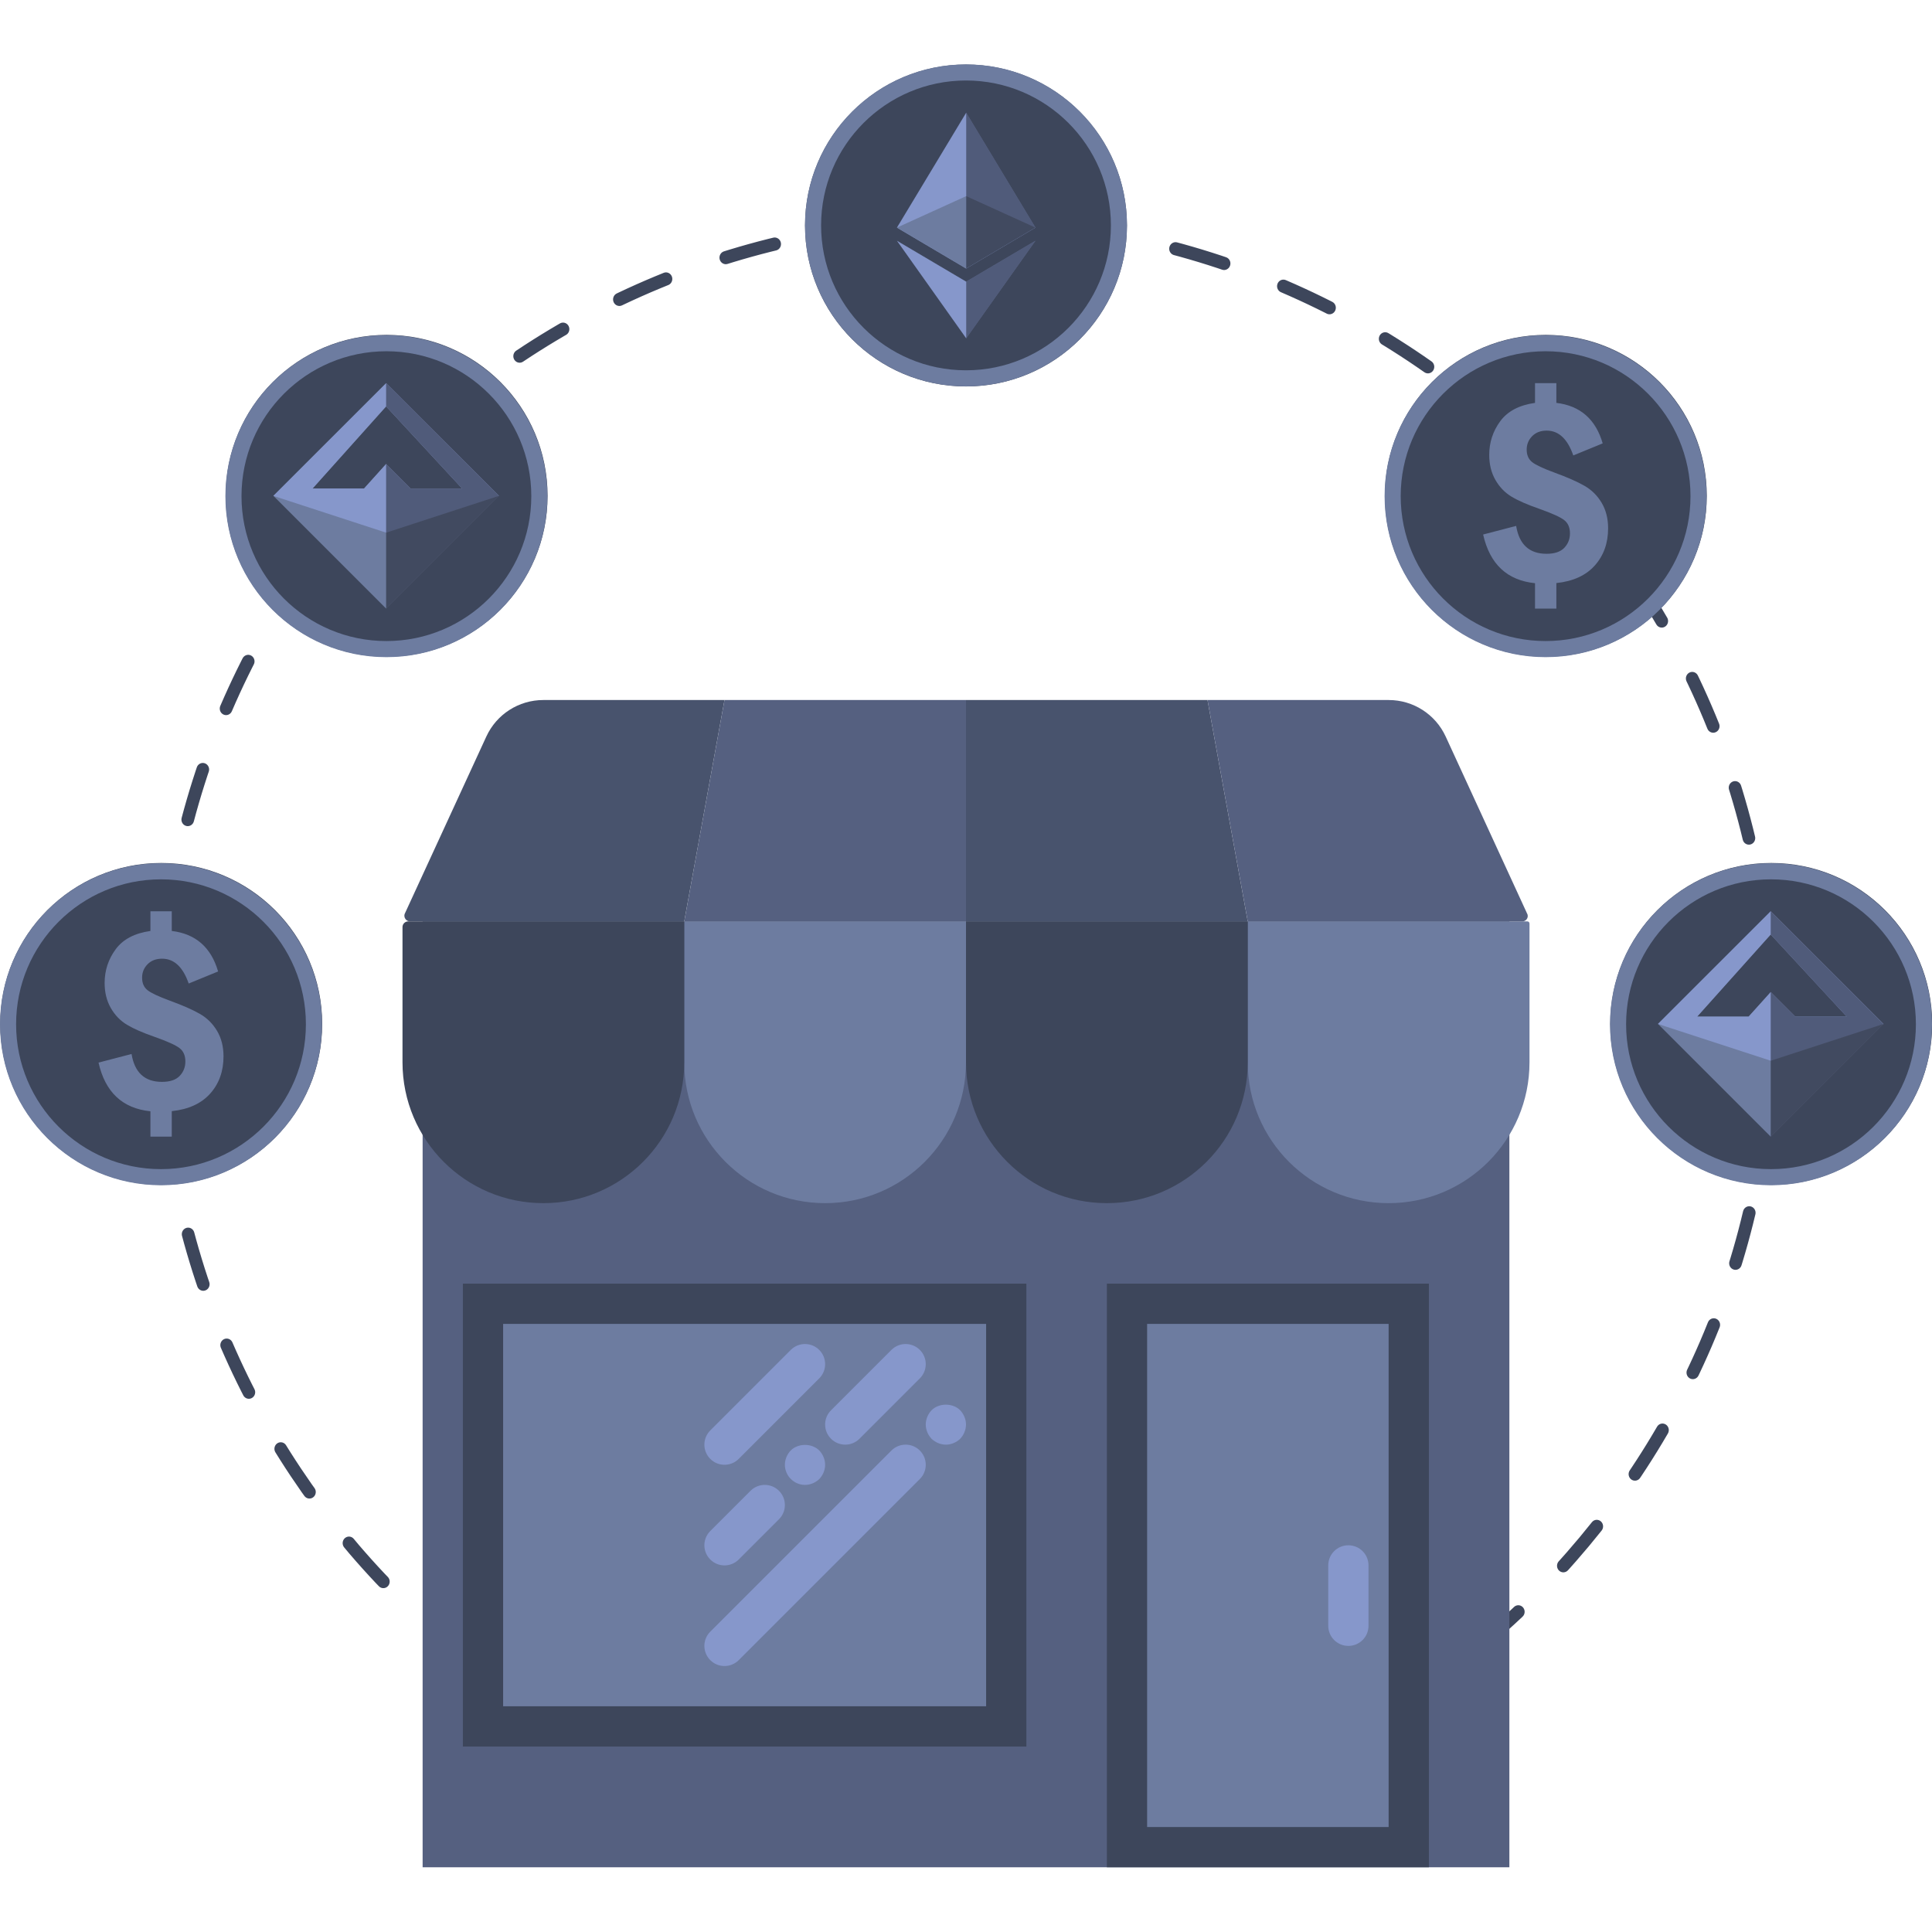
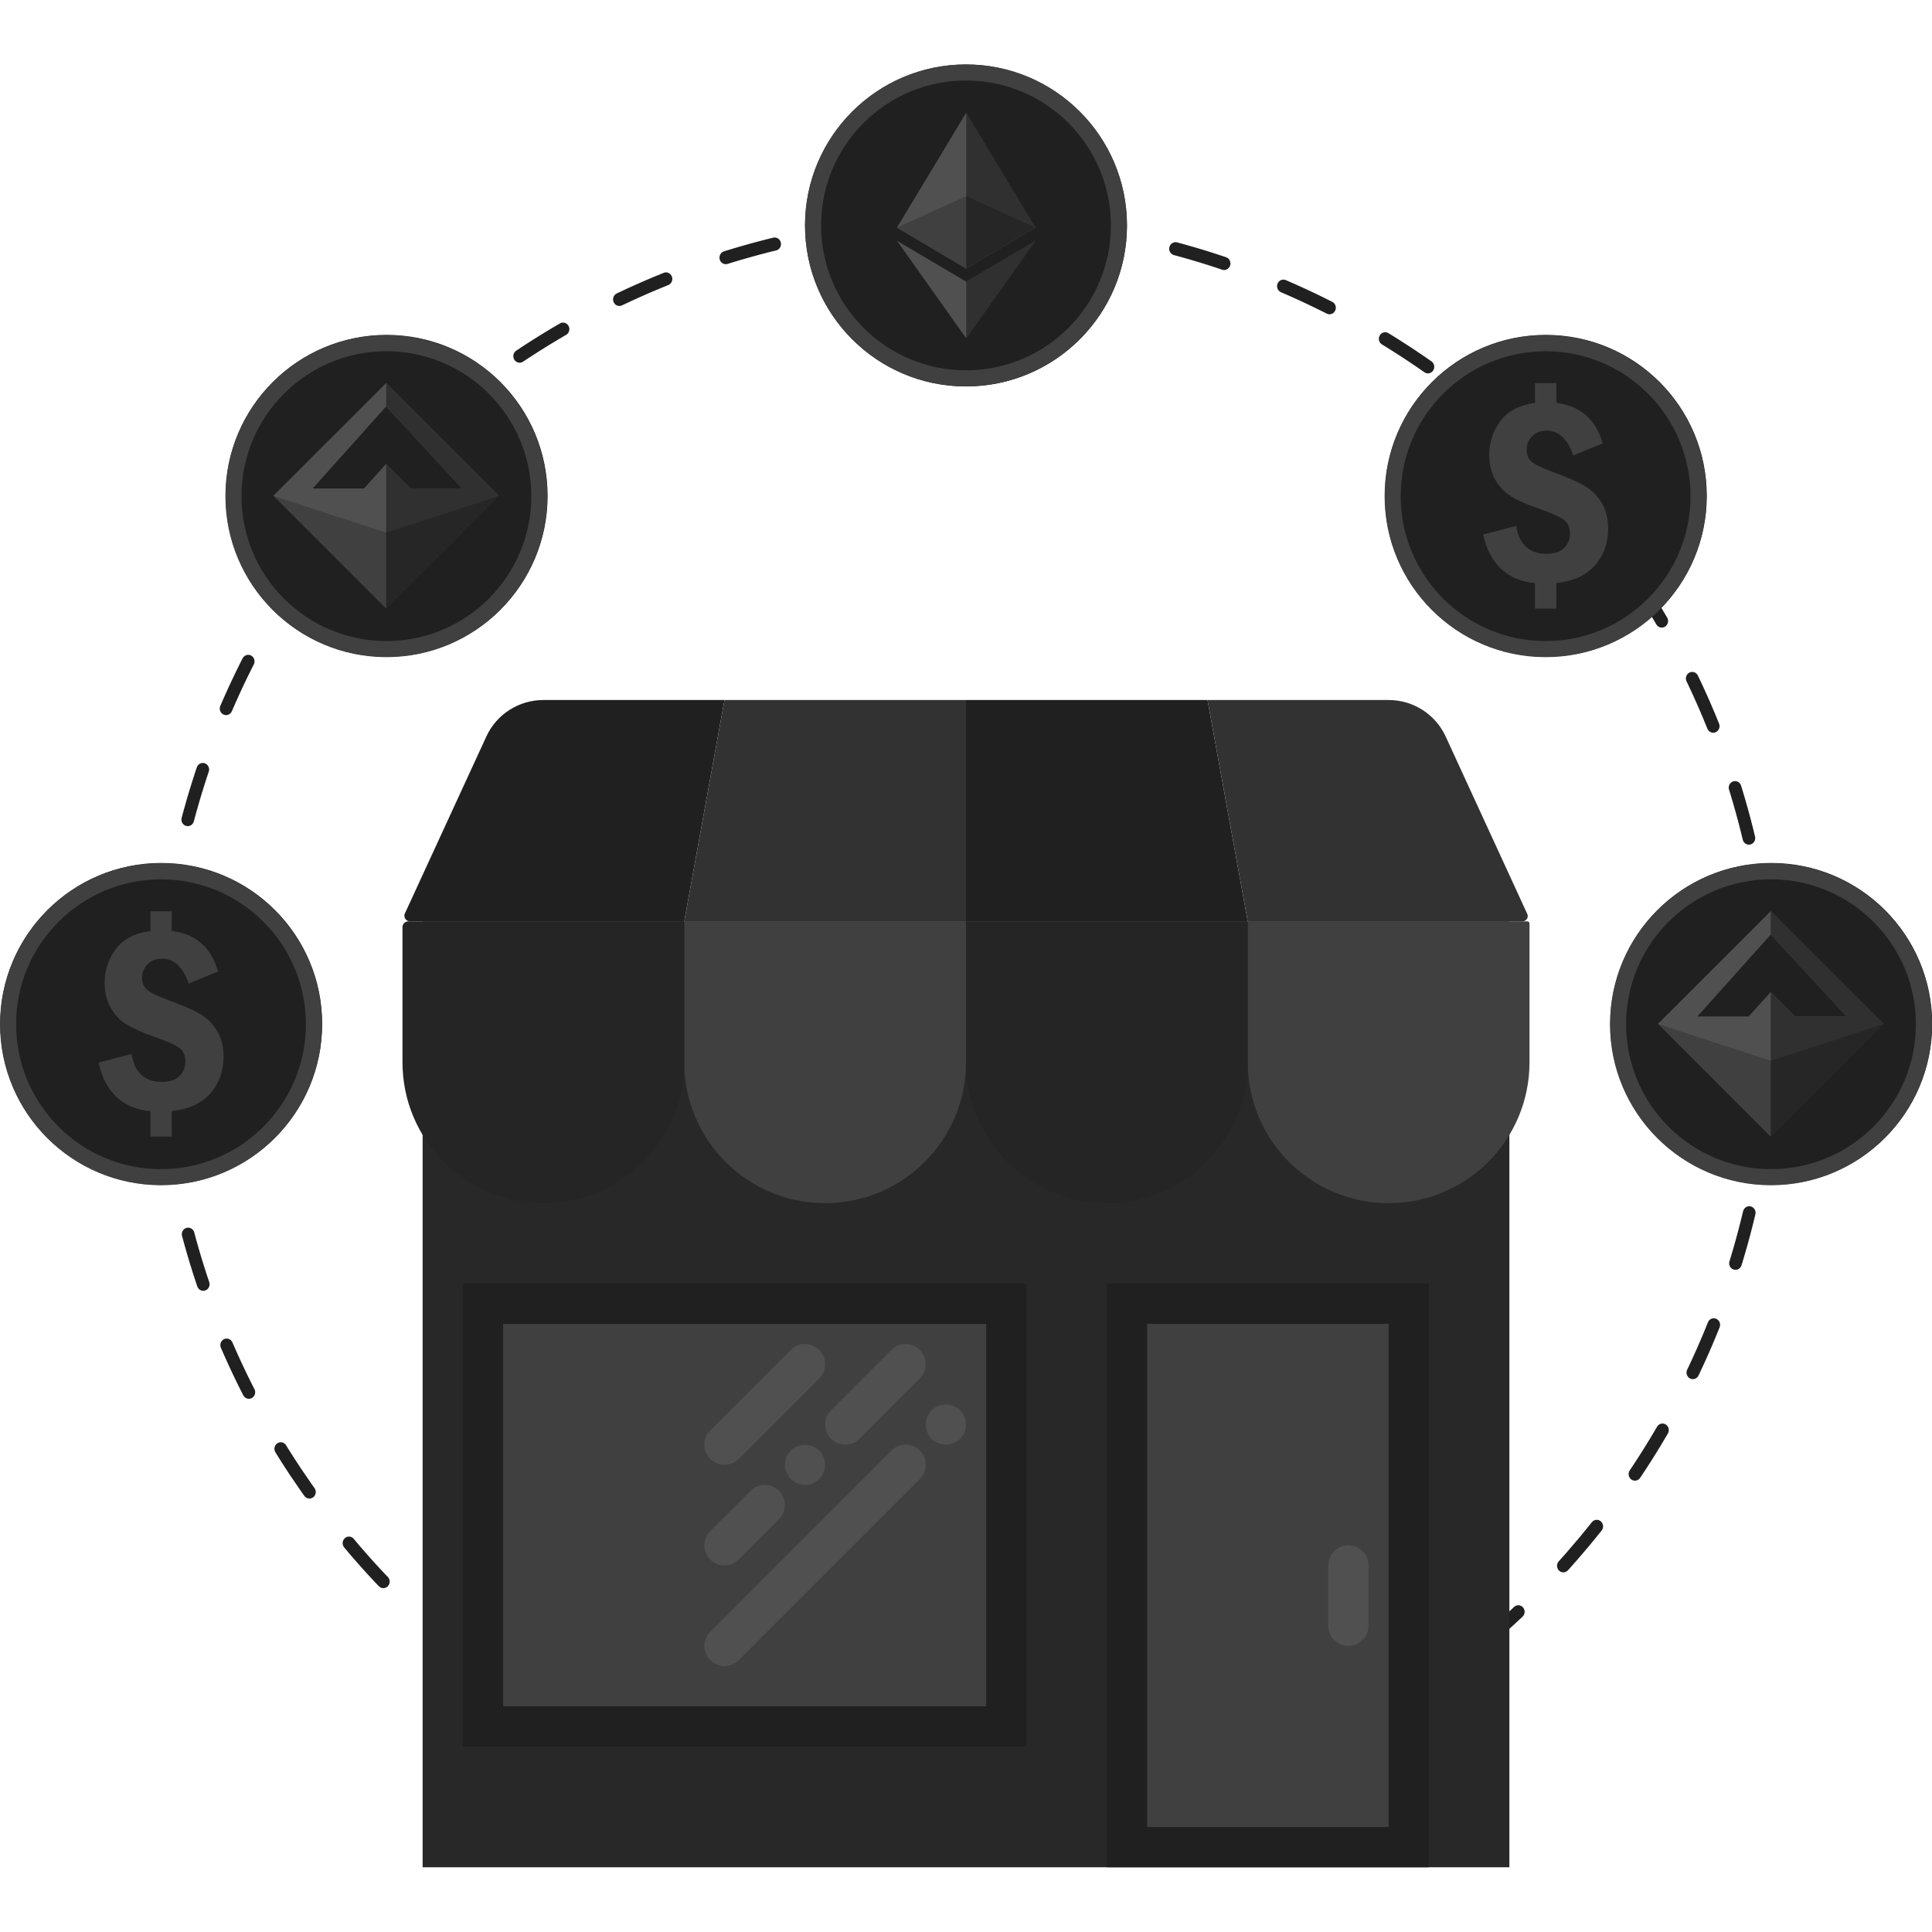
<svg xmlns="http://www.w3.org/2000/svg" width="100%" height="100%" viewBox="0 0 300 300" version="1.1" xml:space="preserve" style="fill-rule:evenodd;clip-rule:evenodd;stroke-linecap:round;stroke-linejoin:round;stroke-miterlimit:1.5;">
  <g transform="matrix(1.05608,0.00634285,-0.00657494,1.09472,-46.5187,-11.3261)">
-     <ellipse cx="187.047" cy="154.82" rx="118.36" ry="114.182" style="fill:none;stroke:rgb(61,70,91);stroke-width:1.86px;stroke-dasharray:0,9.3,7.44,0;" />
+     <ellipse cx="187.047" cy="154.82" rx="118.36" ry="114.182" style="fill:none;stroke:rgb(32,32,32);stroke-width:1.86px;stroke-dasharray:0,9.3,7.44,0;" />
  </g>
  <g transform="matrix(0.354004,0,0,0.354004,57.8125,108.7)">
-     <path d="M22.069,97.103L22.069,512L498.759,512L498.759,190.605L498.759,97.103L22.069,97.103Z" style="fill:rgb(85,96,128);fill-rule:nonzero;" />
-     <rect x="39.724" y="256" width="247.172" height="203.034" style="fill:rgb(61,70,91);" />
-     <rect x="57.379" y="273.655" width="211.862" height="167.724" style="fill:rgb(109,124,160);" />
-     <path d="M136.828,97.103L16.578,97.103C14.91,97.103 13.7,95.506 14.159,93.899L50.017,16.004C54.502,6.25 64.256,0 74.999,0L154.483,0L136.828,97.103Z" style="fill:rgb(72,83,109);fill-rule:nonzero;" />
-     <path d="M384,97.103L260.414,97.103L260.414,0L366.345,0L384,97.103Z" style="fill:rgb(72,83,109);fill-rule:nonzero;" />
-     <path d="M198.621,220.69C164.493,220.69 136.828,193.024 136.828,158.897L136.828,97.103L260.414,97.103L260.414,158.897C260.414,193.024 232.748,220.69 198.621,220.69Z" style="fill:rgb(109,124,160);fill-rule:nonzero;" />
-     <path d="M445.793,220.69C411.666,220.69 384,193.024 384,158.897L384,97.103L506.642,97.103C507.162,97.103 507.586,97.527 507.586,98.048L507.586,158.897C507.586,193.024 479.921,220.69 445.793,220.69Z" style="fill:rgb(109,124,160);fill-rule:nonzero;" />
-     <path d="M260.414,97.103L136.828,97.103L154.483,0L260.414,0L260.414,97.103Z" style="fill:rgb(85,96,128);fill-rule:nonzero;" />
-     <path d="M504.452,97.103L384,97.103L366.345,0L445.828,0C456.572,0 466.326,6.25 470.819,16.013L506.73,94.093C507.154,95.603 506.024,97.103 504.452,97.103Z" style="fill:rgb(85,96,128);fill-rule:nonzero;" />
-     <path d="M75.034,220.69C40.907,220.69 13.241,193.024 13.241,158.897L13.241,99.593C13.241,98.216 14.354,97.103 15.731,97.103L136.828,97.103L136.828,158.897C136.828,193.024 109.162,220.69 75.034,220.69Z" style="fill:rgb(61,70,91);fill-rule:nonzero;" />
-     <path d="M322.207,220.69C288.079,220.69 260.414,193.024 260.414,158.897L260.414,97.103L384,97.103L384,158.897C384,193.024 356.334,220.69 322.207,220.69Z" style="fill:rgb(61,70,91);fill-rule:nonzero;" />
-     <rect x="322.207" y="256" width="141.241" height="256" style="fill:rgb(61,70,91);" />
-     <rect x="339.862" y="273.655" width="105.931" height="220.69" style="fill:rgb(109,124,160);" />
-     <path d="M428.138,414.897C423.256,414.897 419.31,410.951 419.31,406.069L419.31,379.586C419.31,374.705 423.256,370.759 428.138,370.759C433.02,370.759 436.966,374.705 436.966,379.586L436.966,406.069C436.966,410.951 433.02,414.897 428.138,414.897Z" style="fill:rgb(134,151,203);fill-rule:nonzero;" />
+     <path d="M22.069,97.103L22.069,512L498.759,512L498.759,190.605L498.759,97.103L22.069,97.103Z" style="fill:rgb(40,40,40);fill-rule:nonzero;" />
+     <rect x="39.724" y="256" width="247.172" height="203.034" style="fill:rgb(32,32,32);" />
+     <rect x="57.379" y="273.655" width="211.862" height="167.724" style="fill:rgb(64,64,64);" />
+     <path d="M136.828,97.103L16.578,97.103C14.91,97.103 13.7,95.506 14.159,93.899L50.017,16.004C54.502,6.25 64.256,0 74.999,0L154.483,0L136.828,97.103Z" style="fill:rgb(32,32,32);fill-rule:nonzero;" />
+     <path d="M384,97.103L260.414,97.103L260.414,0L366.345,0L384,97.103Z" style="fill:rgb(32,32,32);fill-rule:nonzero;" />
+     <path d="M198.621,220.69C164.493,220.69 136.828,193.024 136.828,158.897L136.828,97.103L260.414,97.103L260.414,158.897C260.414,193.024 232.748,220.69 198.621,220.69Z" style="fill:rgb(64,64,64);fill-rule:nonzero;" />
+     <path d="M445.793,220.69C411.666,220.69 384,193.024 384,158.897L384,97.103L506.642,97.103C507.162,97.103 507.586,97.527 507.586,98.048L507.586,158.897C507.586,193.024 479.921,220.69 445.793,220.69Z" style="fill:rgb(64,64,64);fill-rule:nonzero;" />
+     <path d="M260.414,97.103L136.828,97.103L154.483,0L260.414,0L260.414,97.103Z" style="fill:rgb(50,50,50);fill-rule:nonzero;" />
+     <path d="M504.452,97.103L384,97.103L366.345,0L445.828,0C456.572,0 466.326,6.25 470.819,16.013L506.73,94.093C507.154,95.603 506.024,97.103 504.452,97.103Z" style="fill:rgb(50,50,50);fill-rule:nonzero;" />
+     <path d="M75.034,220.69C40.907,220.69 13.241,193.024 13.241,158.897L13.241,99.593C13.241,98.216 14.354,97.103 15.731,97.103L136.828,97.103L136.828,158.897C136.828,193.024 109.162,220.69 75.034,220.69Z" style="fill:rgb(37,37,37);fill-rule:nonzero;" />
+     <path d="M322.207,220.69C288.079,220.69 260.414,193.024 260.414,158.897L260.414,97.103L384,97.103L384,158.897C384,193.024 356.334,220.69 322.207,220.69Z" style="fill:rgb(37,37,37);fill-rule:nonzero;" />
+     <rect x="322.207" y="256" width="141.241" height="256" style="fill:rgb(32,32,32);" />
+     <rect x="339.862" y="273.655" width="105.931" height="220.69" style="fill:rgb(64,64,64);" />
+     <path d="M428.138,414.897C423.256,414.897 419.31,410.951 419.31,406.069L419.31,379.586C419.31,374.705 423.256,370.759 428.138,370.759C433.02,370.759 436.966,374.705 436.966,379.586L436.966,406.069C436.966,410.951 433.02,414.897 428.138,414.897Z" style="fill:rgb(80,80,80);fill-rule:nonzero;" />
    <g>
-       <path d="M154.483,335.448C156.743,335.448 159.002,334.583 160.724,332.862L196.034,297.551C199.486,294.1 199.486,288.521 196.034,285.069C192.583,281.618 187.004,281.618 183.552,285.069L148.242,320.38C144.79,323.831 144.79,329.41 148.242,332.862C149.963,334.583 152.223,335.448 154.483,335.448Z" style="fill:rgb(134,151,203);fill-rule:nonzero;" />
-       <path d="M154.483,379.586C156.743,379.586 159.002,378.721 160.724,377L178.379,359.345C181.831,355.893 181.831,350.314 178.379,346.862C174.927,343.411 169.348,343.411 165.897,346.862L148.242,364.518C144.79,367.969 144.79,373.548 148.242,377C149.963,378.721 152.223,379.586 154.483,379.586Z" style="fill:rgb(134,151,203);fill-rule:nonzero;" />
-       <path d="M183.526,329.181C181.928,330.849 180.966,333.153 180.966,335.448C180.966,337.743 181.928,340.039 183.526,341.628C185.194,343.296 187.401,344.276 189.793,344.276C192.088,344.276 194.383,343.305 196.061,341.716C197.65,340.039 198.621,337.743 198.621,335.448C198.621,333.153 197.65,330.849 196.061,329.181C192.794,325.914 186.792,325.914 183.526,329.181Z" style="fill:rgb(134,151,203);fill-rule:nonzero;" />
-       <path d="M201.207,324.034C202.929,325.756 205.188,326.621 207.448,326.621C209.708,326.621 211.968,325.756 213.689,324.034L240.172,297.551C243.624,294.1 243.624,288.521 240.172,285.069C236.721,281.618 231.142,281.618 227.69,285.069L201.207,311.552C197.756,315.004 197.756,320.583 201.207,324.034Z" style="fill:rgb(134,151,203);fill-rule:nonzero;" />
-       <path d="M227.69,329.207L148.242,408.655C144.79,412.107 144.79,417.686 148.242,421.138C149.963,422.859 152.223,423.724 154.483,423.724C156.743,423.724 159.002,422.859 160.724,421.138L240.172,341.689C243.624,338.238 243.624,332.659 240.172,329.207C236.721,325.756 231.142,325.756 227.69,329.207Z" style="fill:rgb(134,151,203);fill-rule:nonzero;" />
-       <path d="M257.854,311.526C254.588,308.259 248.585,308.259 245.319,311.526C243.721,313.194 242.759,315.498 242.759,317.793C242.759,320.088 243.721,322.383 245.319,324.061C246.987,325.65 249.291,326.621 251.586,326.621C253.881,326.621 256.177,325.65 257.854,324.061C259.443,322.383 260.414,320.088 260.414,317.793C260.414,315.498 259.443,313.194 257.854,311.526Z" style="fill:rgb(134,151,203);fill-rule:nonzero;" />
+       <path d="M154.483,335.448C156.743,335.448 159.002,334.583 160.724,332.862L196.034,297.551C199.486,294.1 199.486,288.521 196.034,285.069C192.583,281.618 187.004,281.618 183.552,285.069L148.242,320.38C144.79,323.831 144.79,329.41 148.242,332.862C149.963,334.583 152.223,335.448 154.483,335.448Z" style="fill:rgb(80,80,80);fill-rule:nonzero;" />
+       <path d="M154.483,379.586C156.743,379.586 159.002,378.721 160.724,377L178.379,359.345C181.831,355.893 181.831,350.314 178.379,346.862C174.927,343.411 169.348,343.411 165.897,346.862L148.242,364.518C144.79,367.969 144.79,373.548 148.242,377C149.963,378.721 152.223,379.586 154.483,379.586Z" style="fill:rgb(80,80,80);fill-rule:nonzero;" />
+       <path d="M183.526,329.181C181.928,330.849 180.966,333.153 180.966,335.448C180.966,337.743 181.928,340.039 183.526,341.628C185.194,343.296 187.401,344.276 189.793,344.276C192.088,344.276 194.383,343.305 196.061,341.716C197.65,340.039 198.621,337.743 198.621,335.448C198.621,333.153 197.65,330.849 196.061,329.181C192.794,325.914 186.792,325.914 183.526,329.181Z" style="fill:rgb(80,80,80);fill-rule:nonzero;" />
+       <path d="M201.207,324.034C202.929,325.756 205.188,326.621 207.448,326.621C209.708,326.621 211.968,325.756 213.689,324.034L240.172,297.551C243.624,294.1 243.624,288.521 240.172,285.069C236.721,281.618 231.142,281.618 227.69,285.069L201.207,311.552C197.756,315.004 197.756,320.583 201.207,324.034Z" style="fill:rgb(80,80,80);fill-rule:nonzero;" />
+       <path d="M227.69,329.207L148.242,408.655C144.79,412.107 144.79,417.686 148.242,421.138C149.963,422.859 152.223,423.724 154.483,423.724C156.743,423.724 159.002,422.859 160.724,421.138L240.172,341.689C243.624,338.238 243.624,332.659 240.172,329.207C236.721,325.756 231.142,325.756 227.69,329.207Z" style="fill:rgb(80,80,80);fill-rule:nonzero;" />
+       <path d="M257.854,311.526C254.588,308.259 248.585,308.259 245.319,311.526C243.721,313.194 242.759,315.498 242.759,317.793C242.759,320.088 243.721,322.383 245.319,324.061C246.987,325.65 249.291,326.621 251.586,326.621C253.881,326.621 256.177,325.65 257.854,324.061C259.443,322.383 260.414,320.088 260.414,317.793C260.414,315.498 259.443,313.194 257.854,311.526Z" style="fill:rgb(80,80,80);fill-rule:nonzero;" />
    </g>
  </g>
  <g transform="matrix(1,0,0,1,-28.2586,-19.2)">
    <g transform="matrix(1.03416,3.69779e-32,6.16298e-32,1.03311,35.1198,42.1231)">
-       <ellipse cx="51.417" cy="52.338" rx="24.168" ry="24.192" style="fill:rgb(61,70,91);" />
+       <ellipse cx="51.417" cy="52.338" rx="24.168" ry="24.192" style="fill:rgb(32,32,32);" />
    </g>
    <g transform="matrix(1.16762,0,0,1.16762,69.5324,77.5324)">
      <g transform="matrix(0.015913,0,0,0.015913,-3.8913,-3.57788)">
-         <path d="M1250.01,287.709L2191.85,1229.55L1250.01,2171.39L308.165,1229.55L1250.01,287.709ZM635.246,1168.03L1065.57,1168.03L1250,963.115L1454.92,1168.03L1885.25,1168.03L1250,481.577L635.246,1168.03Z" style="fill:rgb(109,124,160);fill-rule:nonzero;" />
+         <path d="M1250.01,287.709L2191.85,1229.55L1250.01,2171.39L308.165,1229.55L1250.01,287.709ZM635.246,1168.03L1065.57,1168.03L1250,963.115L1454.92,1168.03L1885.25,1168.03L1250,481.577L635.246,1168.03Z" style="fill:rgb(64,64,64);fill-rule:nonzero;" />
      </g>
      <g transform="matrix(0.015913,0,0,0.015913,-3.8913,-3.57788)">
-         <path d="M1250,1536.88L307.377,1229.51L1250,287.681L2192.62,1229.51L1250,1536.88ZM635.246,1168.03L1065.57,1168.03L1250,963.115L1454.92,1168.03L1885.25,1168.03L1250,481.577L635.246,1168.03Z" style="fill:rgb(134,151,203);fill-rule:nonzero;" />
+         <path d="M1250,1536.88L307.377,1229.51L1250,287.681L2192.62,1229.51L1250,1536.88ZM635.246,1168.03L1065.57,1168.03L1250,963.115L1454.92,1168.03L1885.25,1168.03L1250,481.577L635.246,1168.03Z" style="fill:rgb(80,80,80);fill-rule:nonzero;" />
      </g>
      <g transform="matrix(0.015913,0,0,0.015913,-3.8913,-3.57788)">
        <path d="M1250,481.577L1250,287.681L2191.83,1229.51L1250,2171.34L1250,963.115L1454.92,1168.03L1885.25,1168.03L1250,481.577Z" style="fill-opacity:0.4;" />
      </g>
    </g>
    <g transform="matrix(0.25,0,0,0.25,23.7801,60.7823)">
-       <path d="M257.914,41.842C313.106,41.842 357.914,86.65 357.914,141.842C357.914,197.033 313.106,241.842 257.914,241.842C202.723,241.842 157.914,197.033 157.914,141.842C157.914,86.65 202.723,41.842 257.914,41.842ZM257.914,51.842C307.586,51.842 347.914,92.169 347.914,141.842C347.914,191.514 307.586,231.842 257.914,231.842C208.242,231.842 167.914,191.514 167.914,141.842C167.914,92.169 208.242,51.842 257.914,51.842Z" style="fill:rgb(109,124,160);" />
+       <path d="M257.914,41.842C313.106,41.842 357.914,86.65 357.914,141.842C357.914,197.033 313.106,241.842 257.914,241.842C202.723,241.842 157.914,197.033 157.914,141.842C157.914,86.65 202.723,41.842 257.914,41.842ZM257.914,51.842C307.586,51.842 347.914,92.169 347.914,141.842C347.914,191.514 307.586,231.842 257.914,231.842C208.242,231.842 167.914,191.514 167.914,141.842C167.914,92.169 208.242,51.842 257.914,51.842Z" style="fill:rgb(64,64,64);" />
    </g>
  </g>
  <g transform="matrix(1,0,0,1,-63.2586,62.8)">
    <g transform="matrix(1.03416,3.69779e-32,6.16298e-32,1.03311,35.1198,42.1231)">
-       <ellipse cx="51.417" cy="52.338" rx="24.168" ry="24.192" style="fill:rgb(61,70,91);" />
+       <ellipse cx="51.417" cy="52.338" rx="24.168" ry="24.192" style="fill:rgb(32,32,32);" />
    </g>
    <g transform="matrix(0.25,0,0,0.25,23.7801,60.7823)">
-       <path d="M257.914,41.842C313.106,41.842 357.914,86.65 357.914,141.842C357.914,197.033 313.106,241.842 257.914,241.842C202.723,241.842 157.914,197.033 157.914,141.842C157.914,86.65 202.723,41.842 257.914,41.842ZM257.914,51.842C307.586,51.842 347.914,92.169 347.914,141.842C347.914,191.514 307.586,231.842 257.914,231.842C208.242,231.842 167.914,191.514 167.914,141.842C167.914,92.169 208.242,51.842 257.914,51.842Z" style="fill:rgb(109,124,160);" />
+       <path d="M257.914,41.842C313.106,41.842 357.914,86.65 357.914,141.842C357.914,197.033 313.106,241.842 257.914,241.842C202.723,241.842 157.914,197.033 157.914,141.842C157.914,86.65 202.723,41.842 257.914,41.842ZM257.914,51.842C307.586,51.842 347.914,92.169 347.914,141.842C347.914,191.514 307.586,231.842 257.914,231.842C208.242,231.842 167.914,191.514 167.914,141.842C167.914,92.169 208.242,51.842 257.914,51.842Z" style="fill:rgb(64,64,64);" />
    </g>
    <g transform="matrix(0.109375,0,0,0.109375,60.2623,68.2)">
-       <path d="M271.25,416L240.937,416L240.937,379.969C201.281,375.907 176.749,352.844 167.281,310.844L214.156,298.625C218.5,325.031 232.875,338.219 257.281,338.219C268.687,338.219 277.125,335.407 282.5,329.75C287.875,324.093 290.562,317.281 290.562,309.281C290.562,301 287.874,294.718 282.5,290.468C277.125,286.188 265.156,280.78 246.625,274.218C229.969,268.438 216.937,262.749 207.562,257.063C198.187,251.438 190.562,243.532 184.718,233.375C178.874,223.187 175.937,211.312 175.937,197.812C175.937,180.093 181.187,164.124 191.625,149.937C202.063,135.781 218.5,127.124 240.938,123.968L240.938,96L271.251,96L271.251,123.969C305.126,128.032 327.064,147.188 337.032,181.469L295.282,198.594C287.126,175.094 274.562,163.344 257.501,163.344C248.938,163.344 242.063,165.969 236.907,171.219C231.719,176.469 229.126,182.844 229.126,190.313C229.126,197.938 231.626,203.782 236.626,207.876C241.595,211.939 252.314,216.97 268.689,223.001C286.689,229.564 300.814,235.782 311.033,241.626C321.281,247.469 329.438,255.563 335.562,265.844C341.657,276.157 344.718,288.188 344.718,301.969C344.718,323.125 338.406,340.75 325.812,354.844C313.218,368.969 295.032,377.282 271.25,379.782L271.25,416Z" style="fill:rgb(109,124,160);fill-rule:nonzero;" />
+       <path d="M271.25,416L240.937,416L240.937,379.969C201.281,375.907 176.749,352.844 167.281,310.844L214.156,298.625C218.5,325.031 232.875,338.219 257.281,338.219C268.687,338.219 277.125,335.407 282.5,329.75C287.875,324.093 290.562,317.281 290.562,309.281C290.562,301 287.874,294.718 282.5,290.468C277.125,286.188 265.156,280.78 246.625,274.218C229.969,268.438 216.937,262.749 207.562,257.063C198.187,251.438 190.562,243.532 184.718,233.375C178.874,223.187 175.937,211.312 175.937,197.812C175.937,180.093 181.187,164.124 191.625,149.937C202.063,135.781 218.5,127.124 240.938,123.968L240.938,96L271.251,96L271.251,123.969C305.126,128.032 327.064,147.188 337.032,181.469L295.282,198.594C287.126,175.094 274.562,163.344 257.501,163.344C248.938,163.344 242.063,165.969 236.907,171.219C231.719,176.469 229.126,182.844 229.126,190.313C229.126,197.938 231.626,203.782 236.626,207.876C241.595,211.939 252.314,216.97 268.689,223.001C286.689,229.564 300.814,235.782 311.033,241.626C321.281,247.469 329.438,255.563 335.562,265.844C341.657,276.157 344.718,288.188 344.718,301.969C344.718,323.125 338.406,340.75 325.812,354.844C313.218,368.969 295.032,377.282 271.25,379.782L271.25,416Z" style="fill:rgb(64,64,64);fill-rule:nonzero;" />
    </g>
  </g>
  <g transform="matrix(1,0,0,1,151.741,-19.2)">
    <g transform="matrix(1.03416,3.69779e-32,6.16298e-32,1.03311,35.1198,42.1231)">
-       <ellipse cx="51.417" cy="52.338" rx="24.168" ry="24.192" style="fill:rgb(61,70,91);" />
+       <ellipse cx="51.417" cy="52.338" rx="24.168" ry="24.192" style="fill:rgb(32,32,32);" />
    </g>
    <g transform="matrix(0.25,0,0,0.25,23.7801,60.7823)">
-       <path d="M257.914,41.842C313.106,41.842 357.914,86.65 357.914,141.842C357.914,197.033 313.106,241.842 257.914,241.842C202.723,241.842 157.914,197.033 157.914,141.842C157.914,86.65 202.723,41.842 257.914,41.842ZM257.914,51.842C307.586,51.842 347.914,92.169 347.914,141.842C347.914,191.514 307.586,231.842 257.914,231.842C208.242,231.842 167.914,191.514 167.914,141.842C167.914,92.169 208.242,51.842 257.914,51.842Z" style="fill:rgb(109,124,160);" />
+       <path d="M257.914,41.842C313.106,41.842 357.914,86.65 357.914,141.842C357.914,197.033 313.106,241.842 257.914,241.842C202.723,241.842 157.914,197.033 157.914,141.842C157.914,86.65 202.723,41.842 257.914,41.842ZM257.914,51.842C307.586,51.842 347.914,92.169 347.914,141.842C347.914,191.514 307.586,231.842 257.914,231.842C208.242,231.842 167.914,191.514 167.914,141.842C167.914,92.169 208.242,51.842 257.914,51.842Z" style="fill:rgb(64,64,64);" />
    </g>
    <g transform="matrix(0.109375,0,0,0.109375,60.2623,68.2)">
-       <path d="M271.25,416L240.937,416L240.937,379.969C201.281,375.907 176.749,352.844 167.281,310.844L214.156,298.625C218.5,325.031 232.875,338.219 257.281,338.219C268.687,338.219 277.125,335.407 282.5,329.75C287.875,324.093 290.562,317.281 290.562,309.281C290.562,301 287.874,294.718 282.5,290.468C277.125,286.188 265.156,280.78 246.625,274.218C229.969,268.438 216.937,262.749 207.562,257.063C198.187,251.438 190.562,243.532 184.718,233.375C178.874,223.187 175.937,211.312 175.937,197.812C175.937,180.093 181.187,164.124 191.625,149.937C202.063,135.781 218.5,127.124 240.938,123.968L240.938,96L271.251,96L271.251,123.969C305.126,128.032 327.064,147.188 337.032,181.469L295.282,198.594C287.126,175.094 274.562,163.344 257.501,163.344C248.938,163.344 242.063,165.969 236.907,171.219C231.719,176.469 229.126,182.844 229.126,190.313C229.126,197.938 231.626,203.782 236.626,207.876C241.595,211.939 252.314,216.97 268.689,223.001C286.689,229.564 300.814,235.782 311.033,241.626C321.281,247.469 329.438,255.563 335.562,265.844C341.657,276.157 344.718,288.188 344.718,301.969C344.718,323.125 338.406,340.75 325.812,354.844C313.218,368.969 295.032,377.282 271.25,379.782L271.25,416Z" style="fill:rgb(109,124,160);fill-rule:nonzero;" />
+       <path d="M271.25,416L240.937,416L240.937,379.969C201.281,375.907 176.749,352.844 167.281,310.844L214.156,298.625C218.5,325.031 232.875,338.219 257.281,338.219C268.687,338.219 277.125,335.407 282.5,329.75C287.875,324.093 290.562,317.281 290.562,309.281C290.562,301 287.874,294.718 282.5,290.468C277.125,286.188 265.156,280.78 246.625,274.218C229.969,268.438 216.937,262.749 207.562,257.063C198.187,251.438 190.562,243.532 184.718,233.375C178.874,223.187 175.937,211.312 175.937,197.812C175.937,180.093 181.187,164.124 191.625,149.937C202.063,135.781 218.5,127.124 240.938,123.968L240.938,96L271.251,96L271.251,123.969C305.126,128.032 327.064,147.188 337.032,181.469L295.282,198.594C287.126,175.094 274.562,163.344 257.501,163.344C248.938,163.344 242.063,165.969 236.907,171.219C231.719,176.469 229.126,182.844 229.126,190.313C229.126,197.938 231.626,203.782 236.626,207.876C241.595,211.939 252.314,216.97 268.689,223.001C286.689,229.564 300.814,235.782 311.033,241.626C321.281,247.469 329.438,255.563 335.562,265.844C341.657,276.157 344.718,288.188 344.718,301.969C344.718,323.125 338.406,340.75 325.812,354.844C313.218,368.969 295.032,377.282 271.25,379.782L271.25,416Z" style="fill:rgb(64,64,64);fill-rule:nonzero;" />
    </g>
  </g>
  <g transform="matrix(1,0,0,1,186.741,62.8)">
    <g transform="matrix(1.03416,3.69779e-32,6.16298e-32,1.03311,35.1198,42.1231)">
-       <ellipse cx="51.417" cy="52.338" rx="24.168" ry="24.192" style="fill:rgb(61,70,91);" />
+       <ellipse cx="51.417" cy="52.338" rx="24.168" ry="24.192" style="fill:rgb(32,32,32);" />
    </g>
    <g transform="matrix(1.16762,0,0,1.16762,69.5324,77.5324)">
      <g transform="matrix(0.015913,0,0,0.015913,-3.8913,-3.57788)">
-         <path d="M1250.01,287.709L2191.85,1229.55L1250.01,2171.39L308.165,1229.55L1250.01,287.709ZM635.246,1168.03L1065.57,1168.03L1250,963.115L1454.92,1168.03L1885.25,1168.03L1250,481.577L635.246,1168.03Z" style="fill:rgb(109,124,160);fill-rule:nonzero;" />
+         <path d="M1250.01,287.709L2191.85,1229.55L1250.01,2171.39L308.165,1229.55L1250.01,287.709ZM635.246,1168.03L1065.57,1168.03L1250,963.115L1454.92,1168.03L1885.25,1168.03L1250,481.577L635.246,1168.03Z" style="fill:rgb(64,64,64);fill-rule:nonzero;" />
      </g>
      <g transform="matrix(0.015913,0,0,0.015913,-3.8913,-3.57788)">
-         <path d="M1250,1536.88L307.377,1229.51L1250,287.681L2192.62,1229.51L1250,1536.88ZM635.246,1168.03L1065.57,1168.03L1250,963.115L1454.92,1168.03L1885.25,1168.03L1250,481.577L635.246,1168.03Z" style="fill:rgb(134,151,203);fill-rule:nonzero;" />
+         <path d="M1250,1536.88L307.377,1229.51L1250,287.681L2192.62,1229.51L1250,1536.88ZM635.246,1168.03L1065.57,1168.03L1250,963.115L1454.92,1168.03L1885.25,1168.03L1250,481.577L635.246,1168.03Z" style="fill:rgb(80,80,80);fill-rule:nonzero;" />
      </g>
      <g transform="matrix(0.015913,0,0,0.015913,-3.8913,-3.57788)">
        <path d="M1250,481.577L1250,287.681L2191.83,1229.51L1250,2171.34L1250,963.115L1454.92,1168.03L1885.25,1168.03L1250,481.577Z" style="fill-opacity:0.4;" />
      </g>
    </g>
    <g transform="matrix(0.25,0,0,0.25,23.7801,60.7823)">
-       <path d="M257.914,41.842C313.106,41.842 357.914,86.65 357.914,141.842C357.914,197.033 313.106,241.842 257.914,241.842C202.723,241.842 157.914,197.033 157.914,141.842C157.914,86.65 202.723,41.842 257.914,41.842ZM257.914,51.842C307.586,51.842 347.914,92.169 347.914,141.842C347.914,191.514 307.586,231.842 257.914,231.842C208.242,231.842 167.914,191.514 167.914,141.842C167.914,92.169 208.242,51.842 257.914,51.842Z" style="fill:rgb(109,124,160);" />
+       <path d="M257.914,41.842C313.106,41.842 357.914,86.65 357.914,141.842C357.914,197.033 313.106,241.842 257.914,241.842C202.723,241.842 157.914,197.033 157.914,141.842C157.914,86.65 202.723,41.842 257.914,41.842ZM257.914,51.842C307.586,51.842 347.914,92.169 347.914,141.842C347.914,191.514 307.586,231.842 257.914,231.842C208.242,231.842 167.914,191.514 167.914,141.842C167.914,92.169 208.242,51.842 257.914,51.842Z" style="fill:rgb(64,64,64);" />
    </g>
  </g>
  <g transform="matrix(0.25,-1.30461e-17,1.30461e-17,0.25,55,-2.5)">
    <g transform="matrix(4.13664,2.15869e-16,-2.15649e-16,4.13243,167.305,-66.2222)">
-       <ellipse cx="51.417" cy="52.338" rx="24.168" ry="24.192" style="fill:rgb(61,70,91);" />
+       <ellipse cx="51.417" cy="52.338" rx="24.168" ry="24.192" style="fill:rgb(32,32,32);" />
    </g>
    <g transform="matrix(0.336128,2.77821e-17,8.33464e-17,0.336128,337.105,80)">
      <g>
        <g transform="matrix(1,0,0,1,-122,-41.5467)">
-           <path d="M249.962,41.548L377.924,253.867L249.962,329.504L249.962,329.506L122,253.867L249.961,41.55L249.962,41.547L249.962,41.547L249.962,41.547L249.962,41.548Z" style="fill:rgb(134,151,203);fill-rule:nonzero;" />
+           <path d="M249.962,41.548L377.924,253.867L249.962,329.504L249.962,329.506L122,253.867L249.961,41.55L249.962,41.547L249.962,41.547L249.962,41.547L249.962,41.548Z" style="fill:rgb(80,80,80);fill-rule:nonzero;" />
        </g>
        <g transform="matrix(1,0,0,1,-122,-41.5467)">
-           <path d="M249.96,458.448L122,278.132L249.962,353.732L249.962,353.733L378,278.133L249.962,458.453L249.96,458.448Z" style="fill:rgb(134,151,203);fill-rule:nonzero;" />
+           <path d="M249.96,458.448L122,278.132L249.962,353.732L249.962,353.733L378,278.133L249.962,458.453L249.96,458.448Z" style="fill:rgb(80,80,80);fill-rule:nonzero;" />
        </g>
      </g>
      <g transform="matrix(1,0,0,1,-122,-41.5467)">
-         <path d="M122.001,253.867L249.961,329.505L249.961,195.706L122.001,253.867ZM249.962,329.504L377.922,253.867L249.962,195.705L249.962,329.504Z" style="fill:rgb(109,124,160);fill-rule:nonzero;" />
+         <path d="M122.001,253.867L249.961,329.505L249.961,195.706L122.001,253.867ZM249.962,329.504L377.922,253.867L249.962,195.705L249.962,329.504Z" style="fill:rgb(64,64,64);fill-rule:nonzero;" />
      </g>
      <g transform="matrix(1,0,0,1,-122,-41.5467)">
        <path d="M250,458.399L250,353.711L378,278.133L250,458.399ZM377.924,253.867L250,329.482L250,41.61L377.924,253.867Z" style="fill-opacity:0.4;fill-rule:nonzero;" />
      </g>
    </g>
    <g transform="matrix(1,-6.16298e-33,1.66533e-16,1,122.086,8.1582)">
-       <path d="M257.914,41.842C313.106,41.842 357.914,86.65 357.914,141.842C357.914,197.033 313.106,241.842 257.914,241.842C202.723,241.842 157.914,197.033 157.914,141.842C157.914,86.65 202.723,41.842 257.914,41.842ZM257.914,51.842C307.586,51.842 347.914,92.169 347.914,141.842C347.914,191.514 307.586,231.842 257.914,231.842C208.242,231.842 167.914,191.514 167.914,141.842C167.914,92.169 208.242,51.842 257.914,51.842Z" style="fill:rgb(109,124,160);" />
+       <path d="M257.914,41.842C313.106,41.842 357.914,86.65 357.914,141.842C357.914,197.033 313.106,241.842 257.914,241.842C202.723,241.842 157.914,197.033 157.914,141.842C157.914,86.65 202.723,41.842 257.914,41.842ZM257.914,51.842C307.586,51.842 347.914,92.169 347.914,141.842C347.914,191.514 307.586,231.842 257.914,231.842C208.242,231.842 167.914,191.514 167.914,141.842C167.914,92.169 208.242,51.842 257.914,51.842Z" style="fill:rgb(64,64,64);" />
    </g>
  </g>
</svg>
